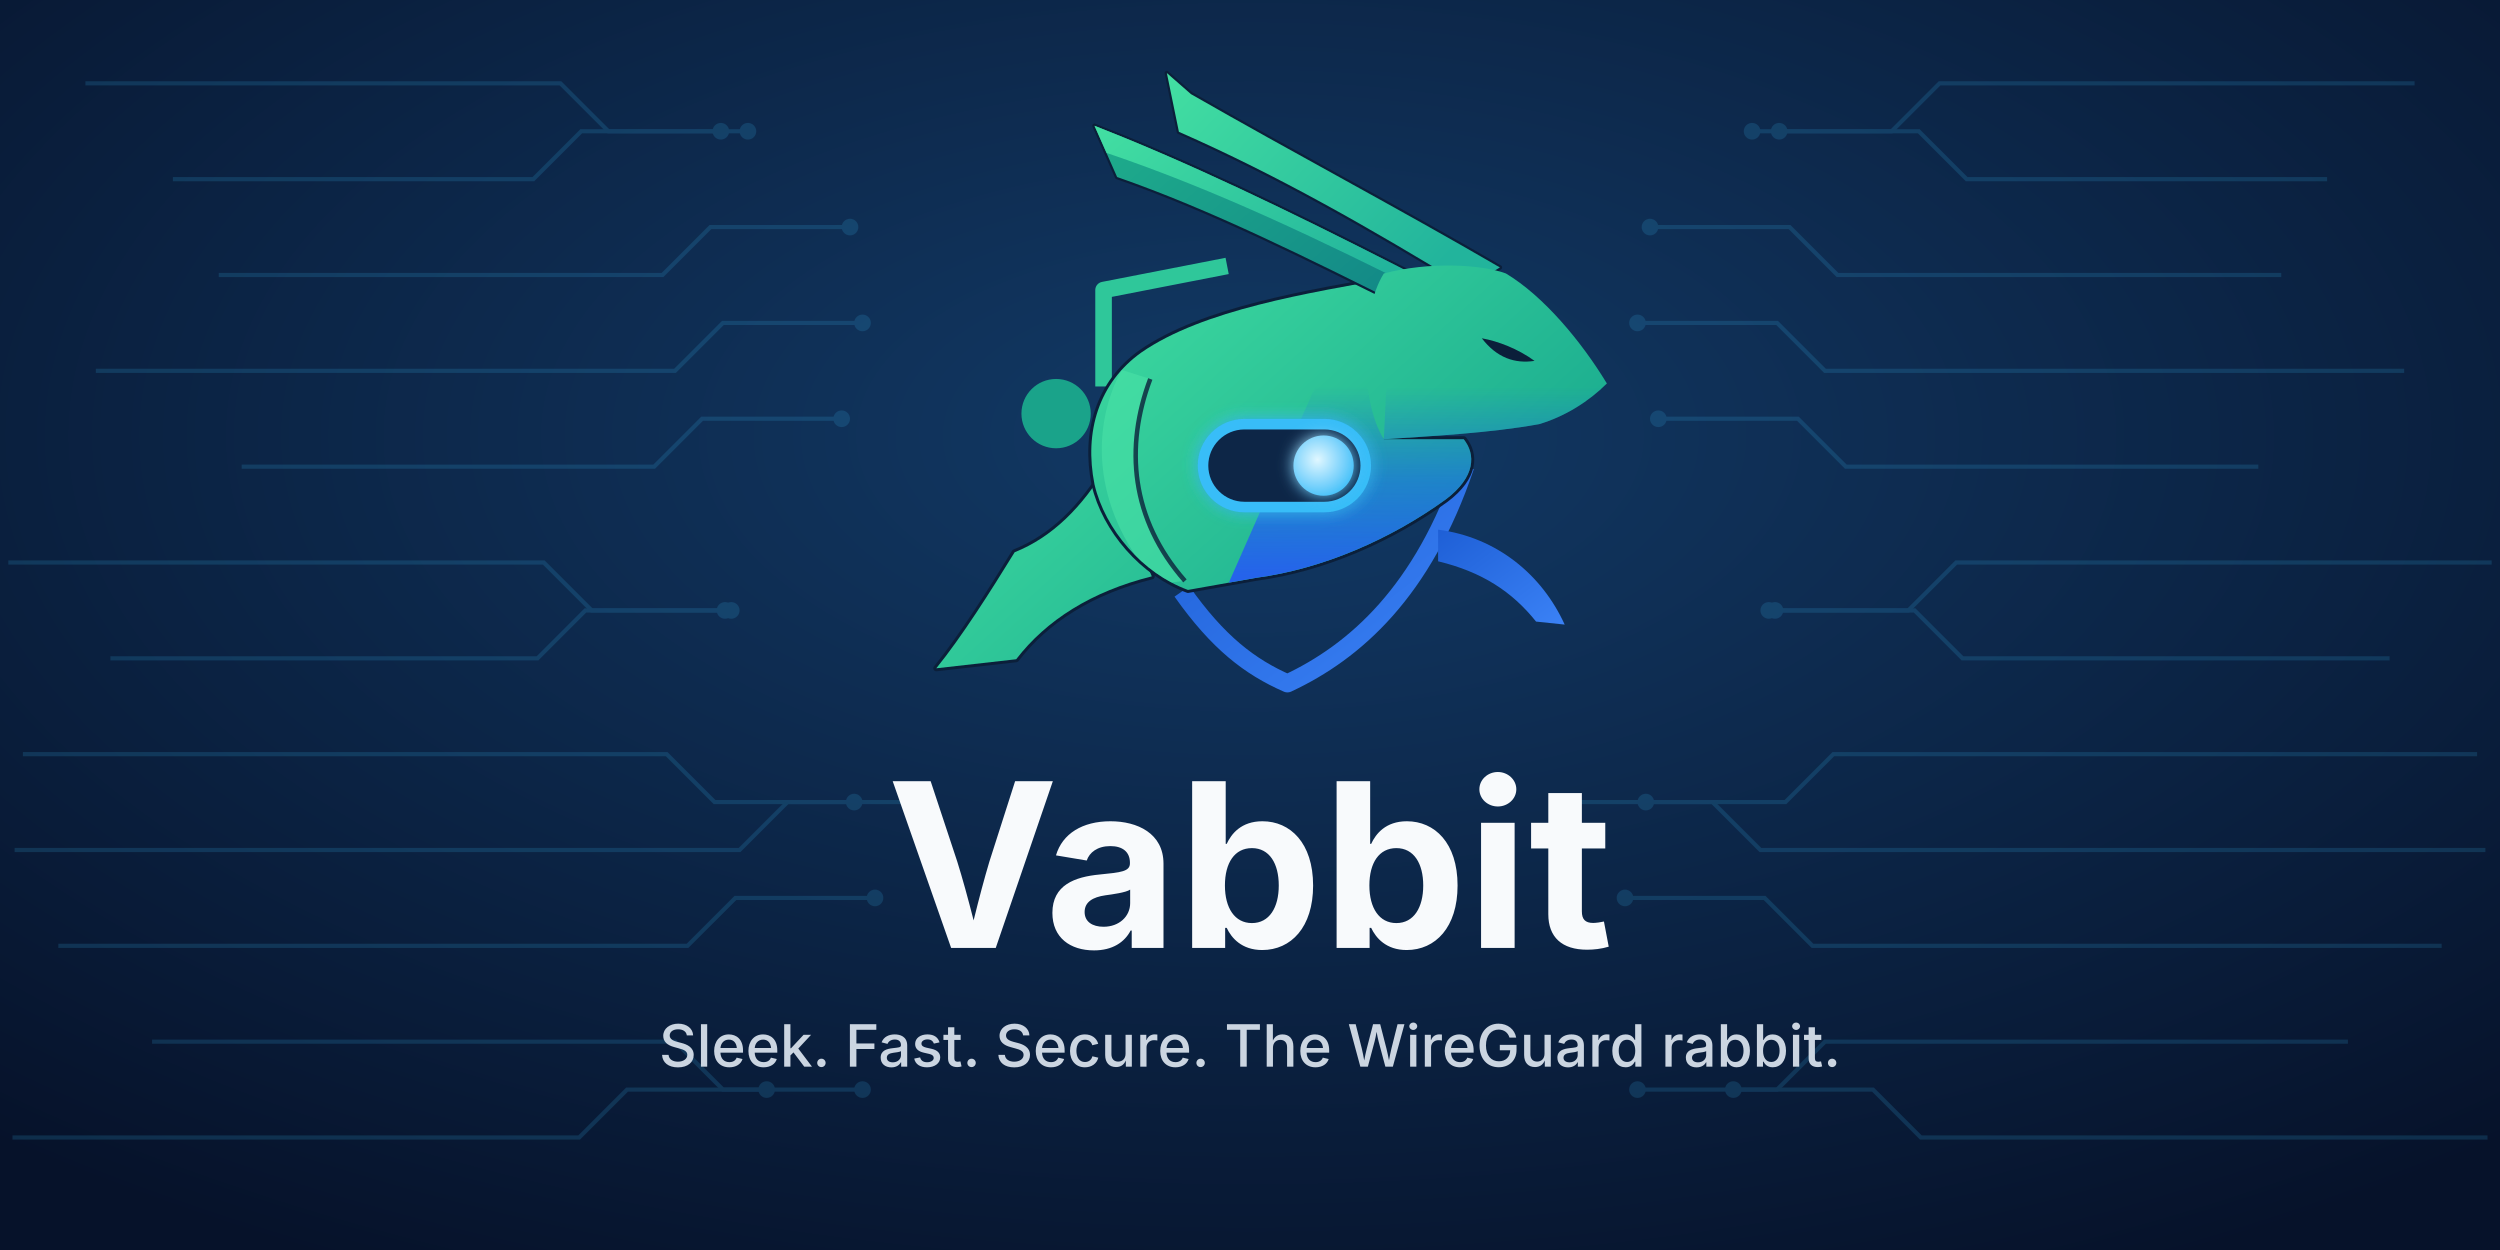
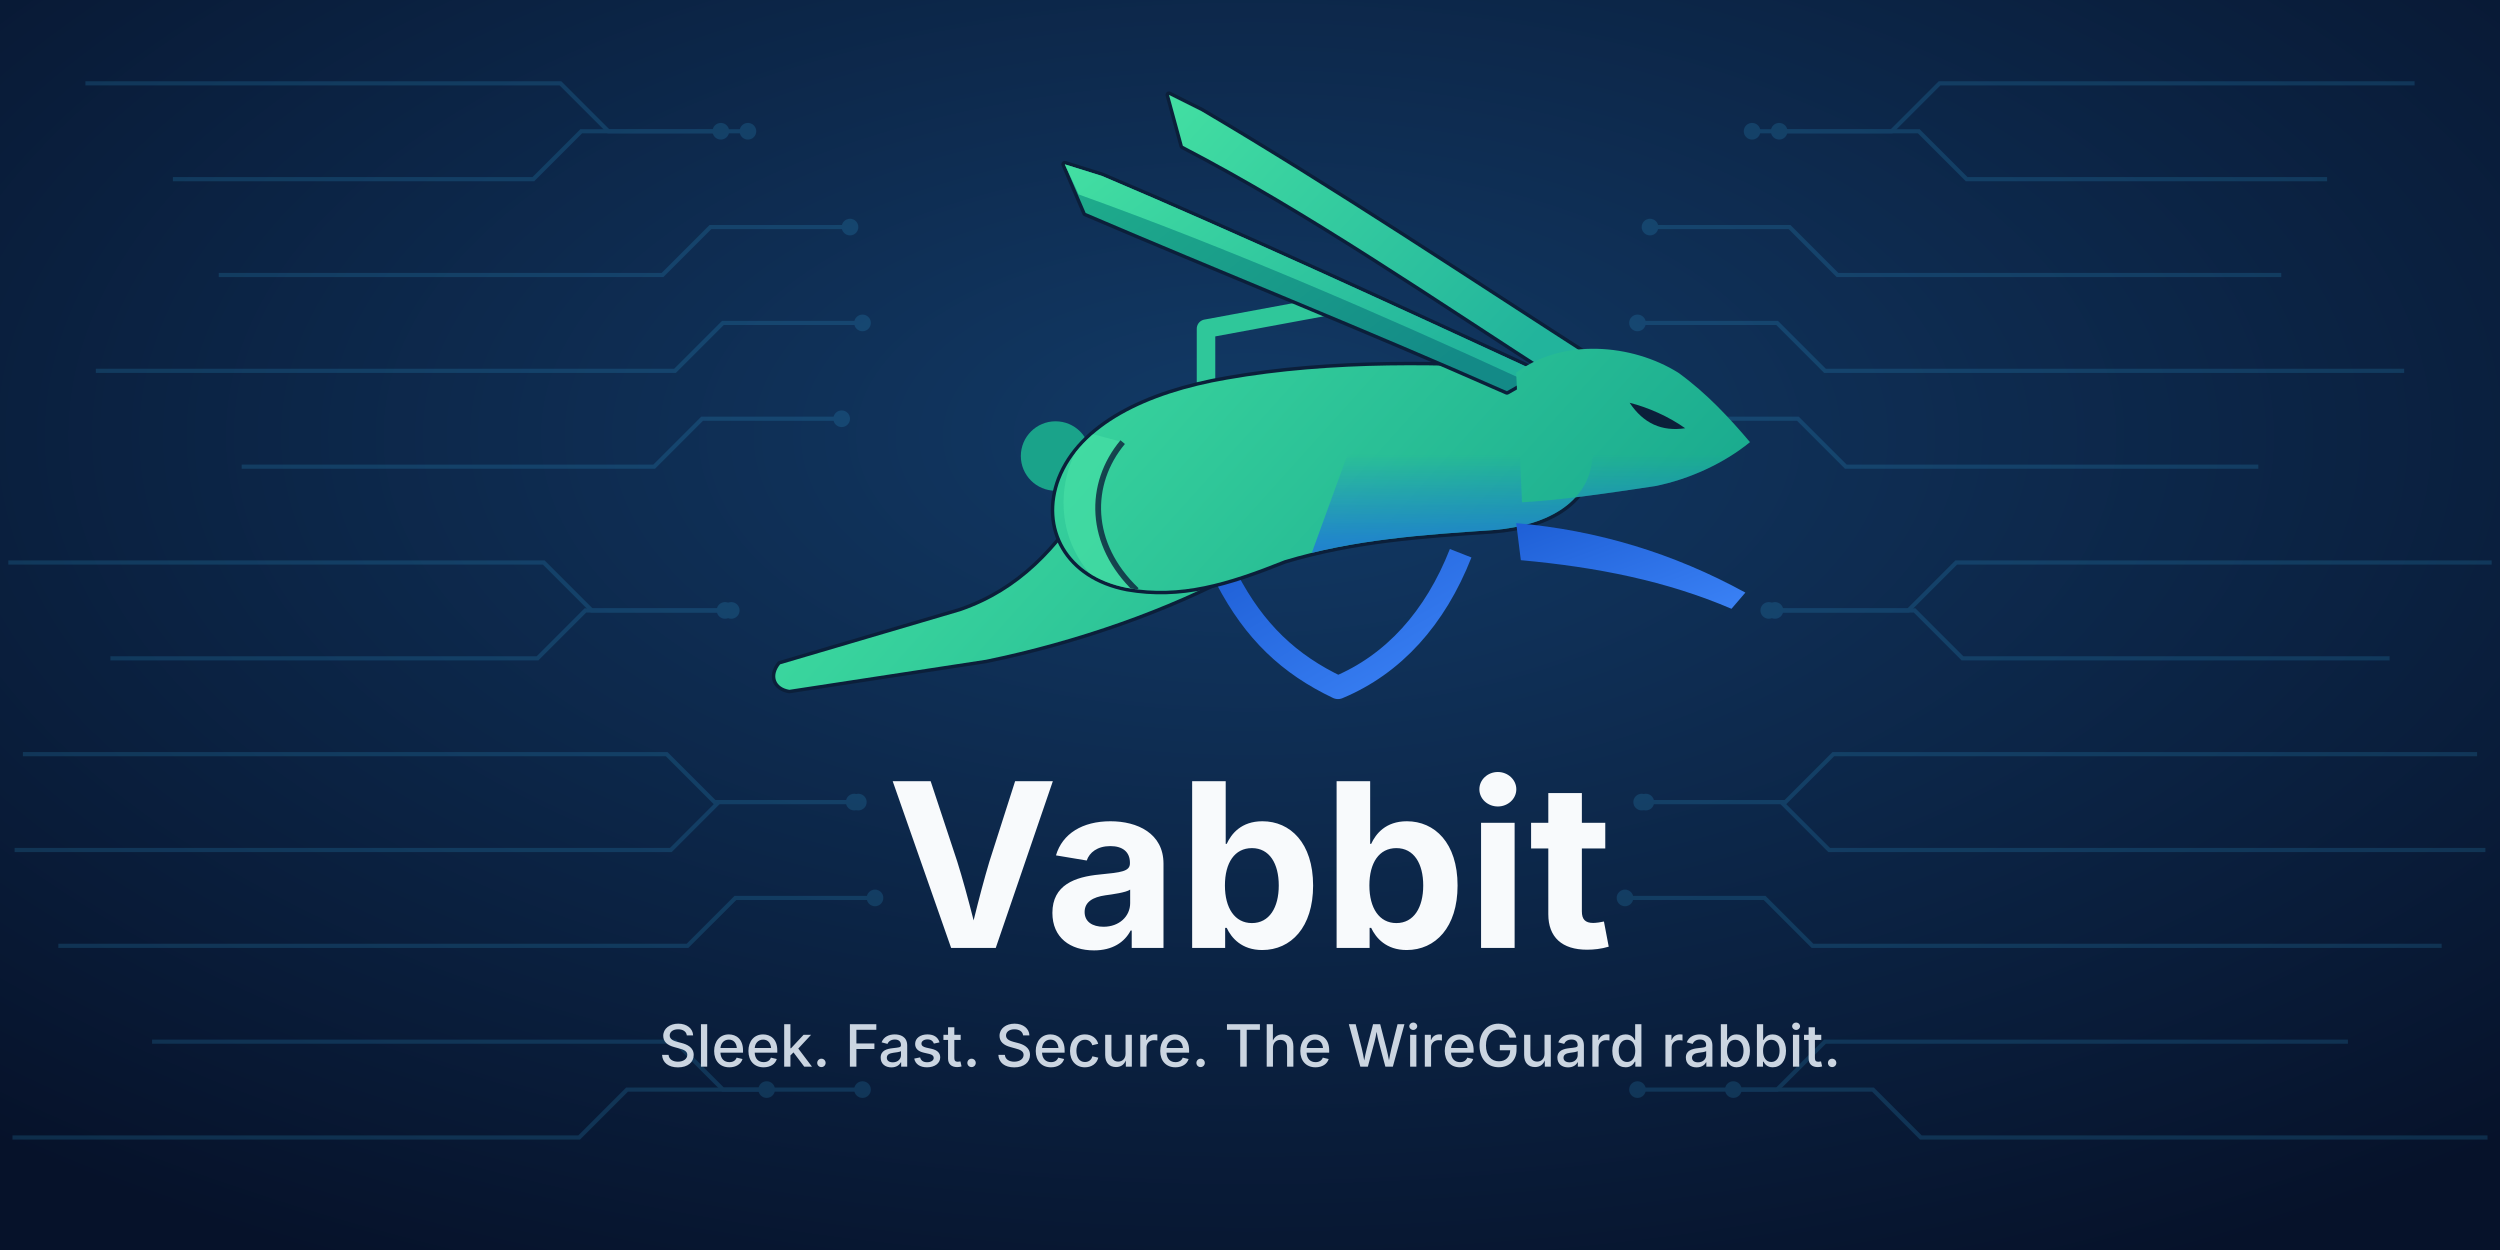
<svg xmlns="http://www.w3.org/2000/svg" viewBox="0 0 1200 600" width="1200" height="600" role="img" aria-label="Vabbit: Sleek. Fast. Secure. The WireGuard rabbit.">
  <defs>
    <radialGradient id="bgb" cx="0.5" cy="0.35" r="0.75">
      <stop offset="0" stop-color="#123a66" />
      <stop offset="1" stop-color="#06122a" />
    </radialGradient>
  </defs>
  <rect width="1200" height="600" fill="url(#bgb)" />
  <g fill="none" stroke="#38bdf8" stroke-width="2" opacity="0.16">
    <path d="M41 40 H269 L292 63 H359" />
    <circle cx="359" cy="63" r="3" fill="#38bdf8" />
    <path d="M1159 40 H931 L908 63 H841" />
    <circle cx="841" cy="63" r="3" fill="#38bdf8" />
    <path d="M83 86 H256 L279 63 H346" />
    <circle cx="346" cy="63" r="3" fill="#38bdf8" />
    <path d="M1117 86 H944 L921 63 H854" />
    <circle cx="854" cy="63" r="3" fill="#38bdf8" />
    <path d="M105 132 H318 L341 109 H408" />
    <circle cx="408" cy="109" r="3" fill="#38bdf8" />
    <path d="M1095 132 H882 L859 109 H792" />
    <circle cx="792" cy="109" r="3" fill="#38bdf8" />
    <path d="M46 178 H324 L347 155 H414" />
    <circle cx="414" cy="155" r="3" fill="#38bdf8" />
    <path d="M1154 178 H876 L853 155 H786" />
    <circle cx="786" cy="155" r="3" fill="#38bdf8" />
    <path d="M116 224 H314 L337 201 H404" />
    <circle cx="404" cy="201" r="3" fill="#38bdf8" />
    <path d="M1084 224 H886 L863 201 H796" />
    <circle cx="796" cy="201" r="3" fill="#38bdf8" />
    <path d="M4 270 H261 L284 293 H351" />
    <circle cx="351" cy="293" r="3" fill="#38bdf8" />
    <path d="M1196 270 H939 L916 293 H849" />
    <circle cx="849" cy="293" r="3" fill="#38bdf8" />
    <path d="M53 316 H258 L281 293 H348" />
    <circle cx="348" cy="293" r="3" fill="#38bdf8" />
    <path d="M1147 316 H942 L919 293 H852" />
    <circle cx="852" cy="293" r="3" fill="#38bdf8" />
    <path d="M11 362 H320 L343 385 H410" />
    <circle cx="410" cy="385" r="3" fill="#38bdf8" />
    <path d="M1189 362 H880 L857 385 H790" />
    <circle cx="790" cy="385" r="3" fill="#38bdf8" />
-     <path d="M7 408 H355 L378 385 H445" />
-     <circle cx="445" cy="385" r="3" fill="#38bdf8" />
-     <path d="M1193 408 H845 L822 385 H755" />
-     <circle cx="755" cy="385" r="3" fill="#38bdf8" />
+     <path d="M7 408 H322 L345 385 H412" />
+     <circle cx="412" cy="385" r="3" fill="#38bdf8" />
+     <path d="M1193 408 H878 L855 385 H788" />
+     <circle cx="788" cy="385" r="3" fill="#38bdf8" />
    <path d="M28 454 H330 L353 431 H420" />
    <circle cx="420" cy="431" r="3" fill="#38bdf8" />
    <path d="M1172 454 H870 L847 431 H780" />
    <circle cx="780" cy="431" r="3" fill="#38bdf8" />
    <path d="M73 500 H324 L347 523 H414" />
    <circle cx="414" cy="523" r="3" fill="#38bdf8" />
    <path d="M1127 500 H876 L853 523 H786" />
    <circle cx="786" cy="523" r="3" fill="#38bdf8" />
    <path d="M6 546 H278 L301 523 H368" />
    <circle cx="368" cy="523" r="3" fill="#38bdf8" />
    <path d="M1194 546 H922 L899 523 H832" />
    <circle cx="832" cy="523" r="3" fill="#38bdf8" />
  </g>
-   <svg x="440" y="30" width="340" height="303.8" viewBox="20 20 940 840">
+   <svg x="350" y="40" width="500" height="300.0" viewBox="40 50 900 540">
    <defs>
-       <linearGradient id="teal" gradientUnits="userSpaceOnUse" x1="300" y1="250" x2="800" y2="800">
+       <linearGradient id="teal" gradientUnits="userSpaceOnUse" x1="300" y1="200" x2="800" y2="650">
        <stop offset="0" stop-color="#3fdca0" />
        <stop offset="1" stop-color="#14a38c" />
      </linearGradient>
      <linearGradient id="ear" x1="0" y1="0" x2="1" y2="0.6">
        <stop offset="0" stop-color="#43dfa2" />
        <stop offset="1" stop-color="#22b49c" />
      </linearGradient>
      <linearGradient id="earDark" x1="0" y1="0" x2="1" y2="0.6">
        <stop offset="0" stop-color="#1fae8c" />
        <stop offset="1" stop-color="#138a87" />
      </linearGradient>
      <linearGradient id="head" x1="0" y1="0" x2="0.6" y2="1">
        <stop offset="0" stop-color="#3fdca0" />
        <stop offset="1" stop-color="#19a990" />
      </linearGradient>
-       <linearGradient id="chest" gradientUnits="userSpaceOnUse" x1="0" y1="450" x2="0" y2="700">
+       <linearGradient id="chest" gradientUnits="userSpaceOnUse" x1="0" y1="370" x2="0" y2="520">
        <stop offset="0" stop-color="#1d6fe0" stop-opacity="0" />
        <stop offset="0.5" stop-color="#1d6fe0" stop-opacity="0.7" />
        <stop offset="1" stop-color="#2563eb" />
      </linearGradient>
      <linearGradient id="blue" x1="0" y1="0" x2="1" y2="1">
        <stop offset="0" stop-color="#1e5fd6" />
        <stop offset="1" stop-color="#3b82f6" />
      </linearGradient>
      <radialGradient id="knob" cx="0.4" cy="0.4" r="0.7">
        <stop offset="0" stop-color="#e0f7ff" />
        <stop offset="0.6" stop-color="#7dd3fc" />
        <stop offset="1" stop-color="#38bdf8" />
      </radialGradient>
      <filter id="glow" x="-40%" y="-60%" width="180%" height="220%">
        <feGaussianBlur stdDeviation="10" result="b" />
        <feMerge>
          <feMergeNode in="b" />
          <feMergeNode in="SourceGraphic" />
        </feMerge>
      </filter>
-       <path id="bodyShape" d="M650 306 C 540 326, 400 348, 318 405 C 262 445, 242 510, 256 580 C 270 640, 320 698, 380 720 L 470 704 C 560 692, 650 652, 722 600 C 762 570, 762 540, 746 520 L 640 520 Z" />
-       <path id="headShape" d="M640 300 C 700 284, 770 288, 802 300 C 852 330, 902 390, 936 446 C 912 470, 880 490, 846 500 C 780 512, 700 516, 640 520 C 608 470, 608 350, 640 300 Z" />
+       <path id="bodyShape" d="M745 298 C 660 292, 560 290, 470 306 C 400 318, 344 346, 326 392 C 310 434, 332 476, 384 486 C 430 494, 470 482, 520 462 C 580 444, 640 440, 700 436 C 750 432, 784 410, 786 372 C 788 336, 772 306, 745 298 Z" />
+       <path id="headShape" d="M720 300 C 760 270, 820 275, 860 300 C 885 318, 905 340, 922 360 C 900 378, 870 392, 840 398 C 800 404, 760 410, 725 412 Z" />
      <clipPath id="bodyClip">
        <use href="#bodyShape" />
        <use href="#headShape" />
      </clipPath>
    </defs>
    <g id="rabbit" stroke-linejoin="round">
-       <path d="M372 722 C 420 790, 462 822, 512 844 C 602 802, 692 722, 748 556" fill="none" stroke="url(#blue)" stroke-width="24" />
-       <path d="M268 450 L268 322 L432 290" fill="none" stroke="#2fc79a" stroke-width="22" />
-       <circle cx="205" cy="486" r="46" fill="#1aa38a" />
-       <path d="M272 556 C 240 610, 200 650, 150 670 C 118 722, 80 782, 46 824 L 152 812 C 192 760, 252 722, 332 702 Z" fill="url(#teal)" stroke="#0b1f3a" stroke-width="8" paint-order="stroke" />
-       <use href="#bodyShape" fill="url(#teal)" stroke="#0b1f3a" stroke-width="8" paint-order="stroke" />
-       <path d="M256 104 L 296 120 C 430 175, 570 245, 712 318 L 668 344 C 540 280, 410 215, 286 172 Z" fill="url(#earDark)" stroke="#0b1f3a" stroke-width="6" paint-order="stroke" />
-       <path d="M256 104 L 296 120 C 430 175, 570 245, 712 318 L 698 327 C 560 258, 420 190, 272 140 Z" fill="url(#ear)" />
-       <path d="M352 34 L 384 62 C 520 140, 660 214, 794 292 L 750 318 C 622 240, 500 170, 368 112 Z" fill="url(#ear)" stroke="#0b1f3a" stroke-width="6" paint-order="stroke" />
+       <path d="M470 478 C 494 524, 524 552, 566 572 C 614 552, 650 512, 672 456" fill="none" stroke="url(#blue)" stroke-width="20" />
+       <path d="M452 312 L452 262 L560 242" fill="none" stroke="#2fc79a" stroke-width="16" />
+       <circle cx="322" cy="372" r="30" fill="#1aa38a" />
+       <path d="M352 408 C 324 452, 292 488, 240 506 L 84 552 C 76 562, 80 572, 92 574 L 262 548 C 340 532, 420 504, 482 470 Z" fill="url(#teal)" stroke="#0b1f3a" stroke-width="6" paint-order="stroke" />
+       <use href="#bodyShape" fill="url(#teal)" stroke="#0b1f3a" stroke-width="6" paint-order="stroke" />
+       <path d="M330 120 L 362 130 C 480 180, 610 240, 740 300 L 712 316 C 590 262, 460 210, 348 162 Z" fill="url(#earDark)" stroke="#0b1f3a" stroke-width="6" paint-order="stroke" />
+       <path d="M330 120 L 362 130 C 480 180, 610 240, 740 300 L 728 307 C 600 248, 470 192, 342 146 Z" fill="url(#ear)" />
+       <path d="M420 60 L 448 74 C 560 140, 680 220, 792 292 L 762 308 C 650 236, 540 160, 432 104 Z" fill="url(#ear)" stroke="#0b1f3a" stroke-width="6" paint-order="stroke" />
      <use href="#headShape" fill="url(#teal)" />
-       <path d="M770 386 C 792 390, 818 400, 840 416 C 814 420, 790 412, 770 386 Z" fill="#0b1f3a" />
      <g clip-path="url(#bodyClip)">
-         <path d="M580 380 L 960 380 L 960 760 L 430 720 Z" fill="url(#chest)" />
-         <path d="M292 428 C 248 510, 256 620, 340 712 L 376 708 C 304 626, 296 530, 330 440 Z" fill="#4be3a8" opacity="0.55" />
-         <path d="M330 440 C 296 530, 304 626, 376 708" fill="none" stroke="#0b1f3a" stroke-width="6" opacity="0.8" />
+         <path d="M600 300 L 960 300 L 960 560 L 520 520 Z" fill="url(#chest)" />
+         <path d="M350 352 C 322 386, 318 446, 362 484 L 392 488 C 350 448, 350 396, 380 360 Z" fill="#4be3a8" opacity="0.55" />
+         <path d="M380 360 C 350 396, 350 448, 392 488" fill="none" stroke="#0b1f3a" stroke-width="5" opacity="0.8" />
      </g>
-       <path d="M712 640 C 790 650, 850 700, 880 766 L 842 762 C 810 722, 770 696, 712 682 Z" fill="url(#blue)" />
-       <rect x="400" y="500" width="216" height="110" rx="55" fill="#0f2547" stroke="#38bdf8" stroke-width="14" filter="url(#glow)" />
-       <circle cx="560" cy="555" r="40" fill="url(#knob)" filter="url(#glow)" />
+       <path d="M818 326 C 834 330, 852 338, 866 348 C 846 351, 830 344, 818 326 Z" fill="#0b1f3a" />
+       <path d="M720 430 C 790 436, 856 456, 918 490 L 906 504 C 850 480, 790 468, 724 462 Z" fill="url(#blue)" />
    </g>
  </svg>
  <text x="600" y="455" text-anchor="middle" font-family="Montserrat, Inter, 'Segoe UI', Helvetica, Arial, sans-serif" font-size="110" font-weight="700" fill="#f8fafc">Vabbit</text>
  <text x="600" y="512" text-anchor="middle" font-family="Montserrat, Inter, 'Segoe UI', Helvetica, Arial, sans-serif" font-size="28" font-weight="500" fill="#cbd5e1">Sleek. Fast. Secure. The WireGuard rabbit.</text>
</svg>
